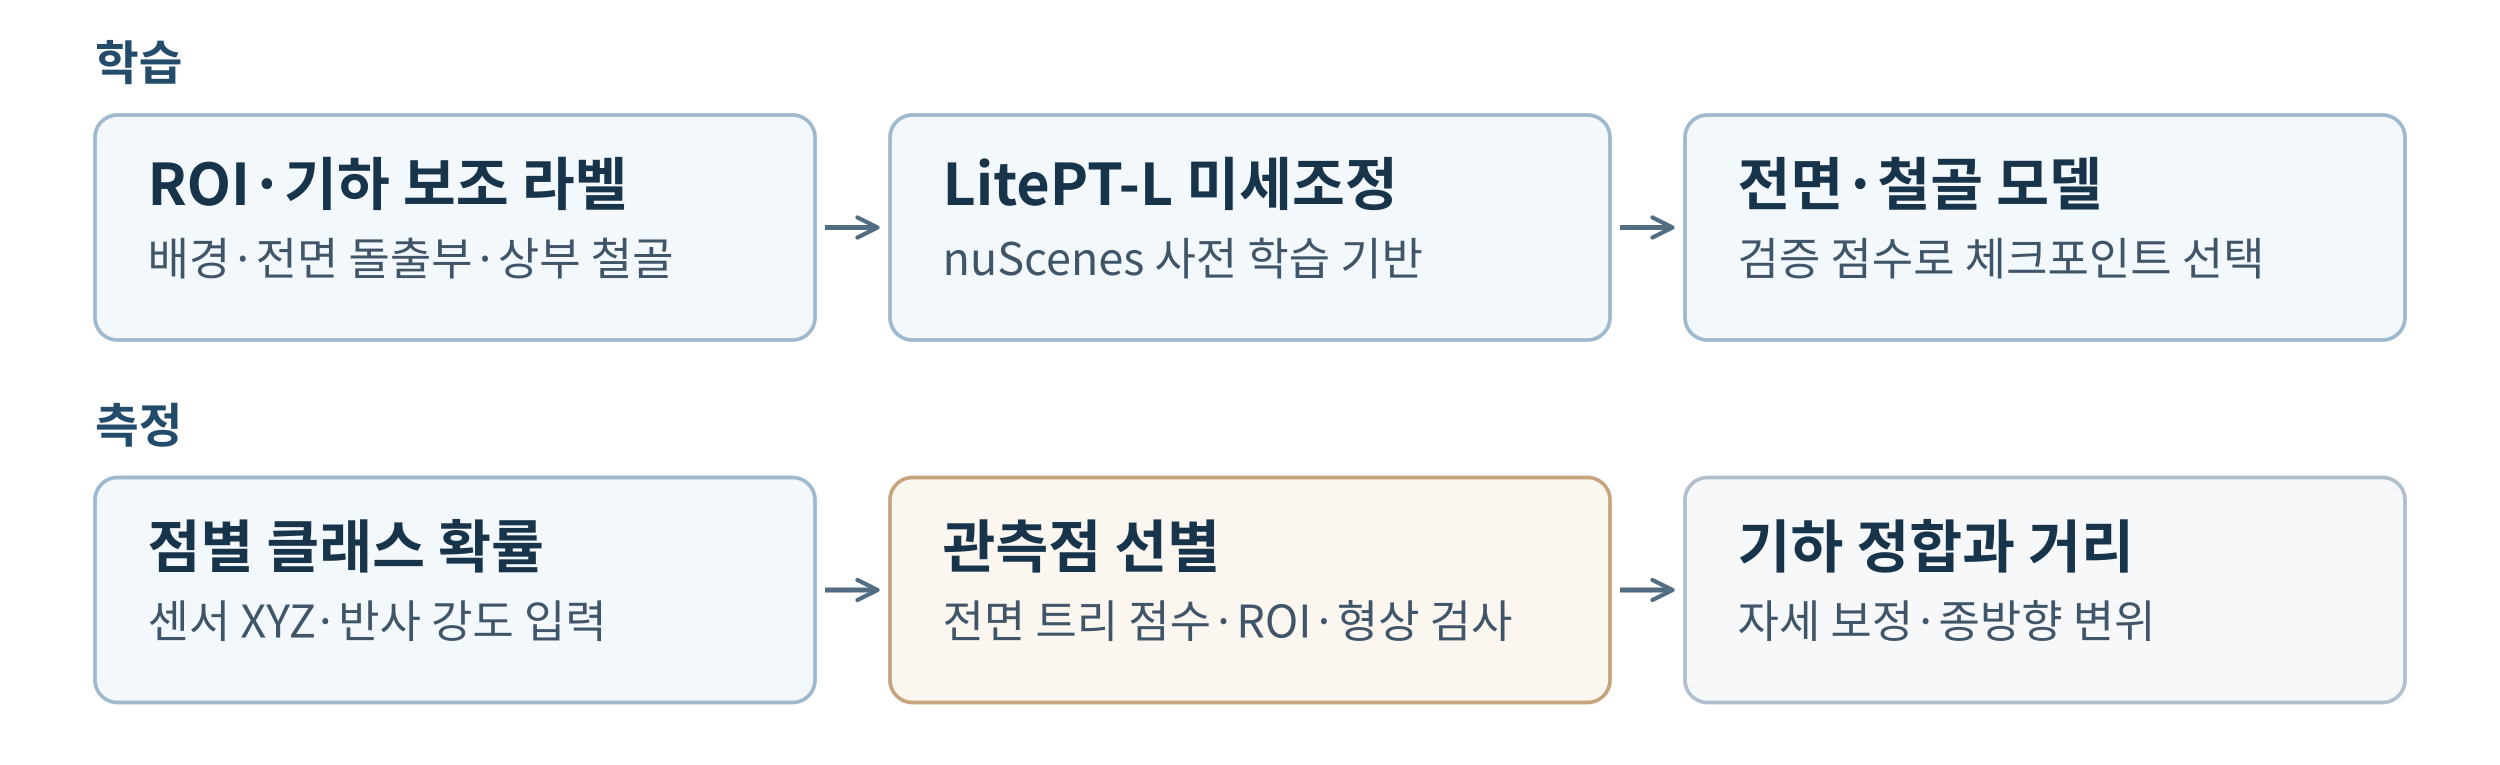
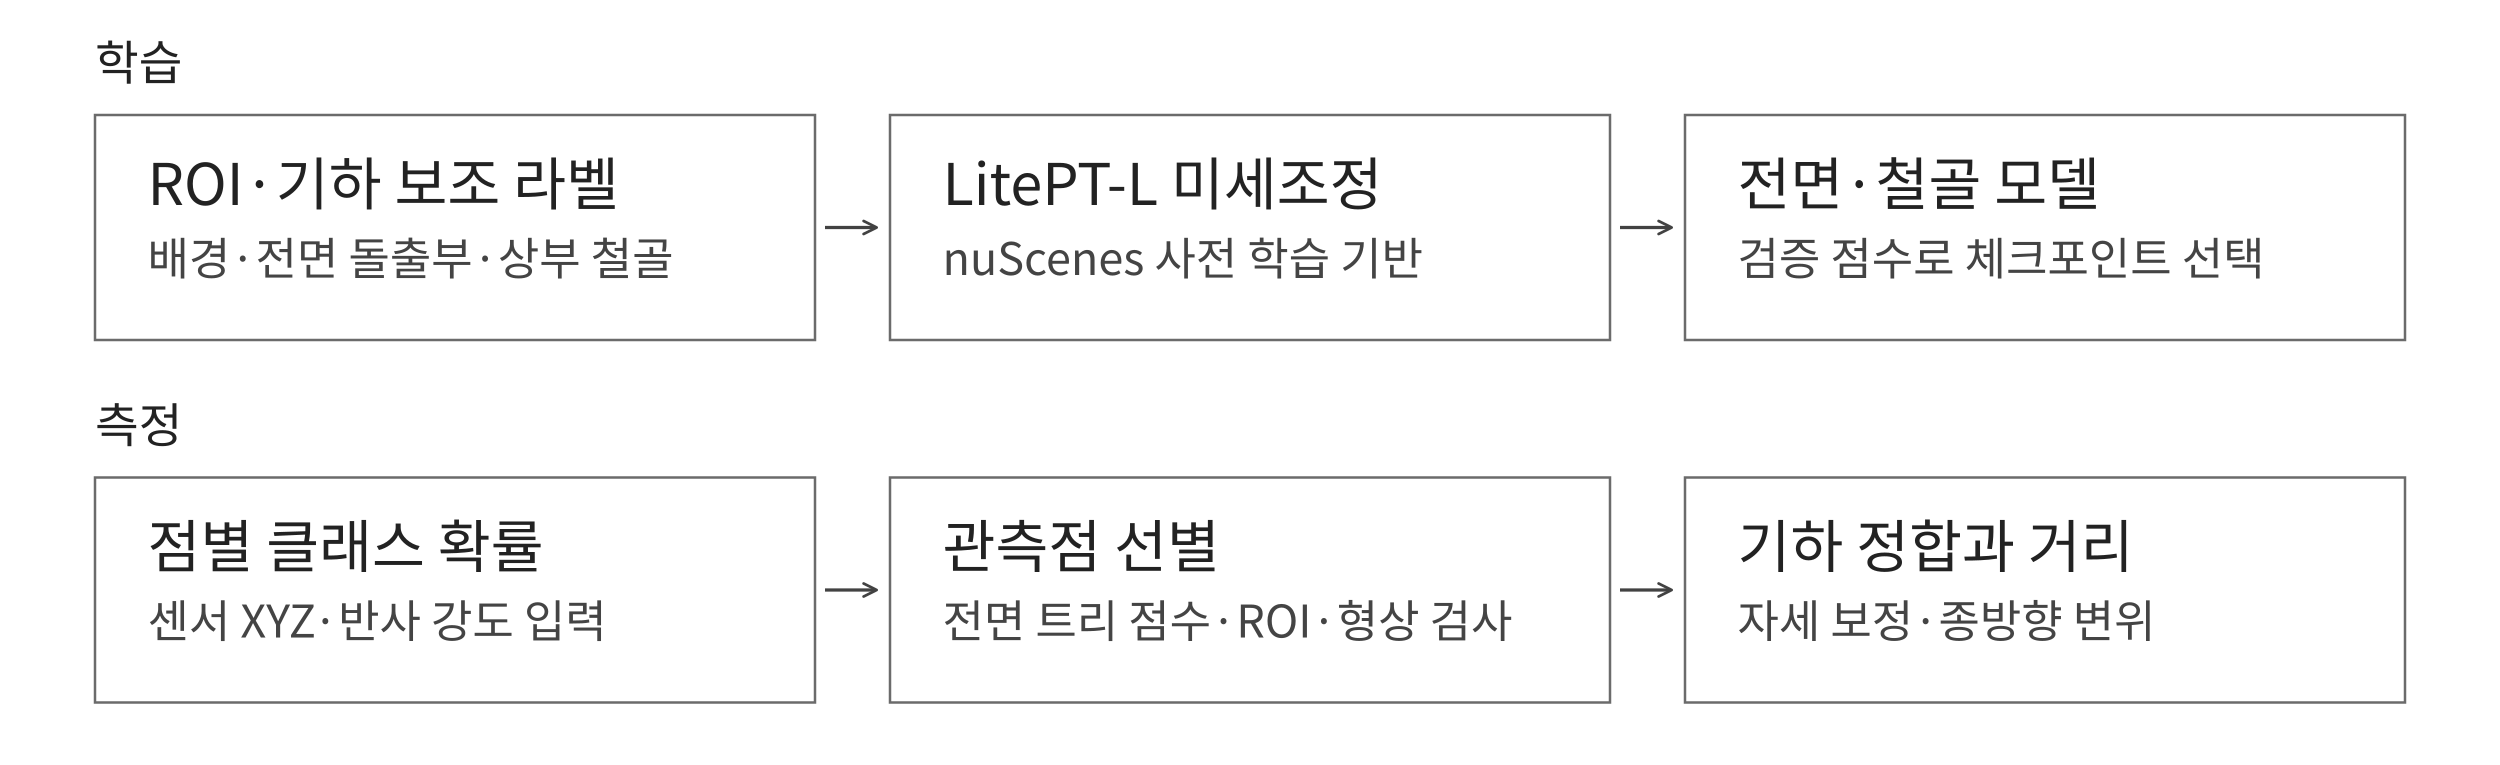
<svg xmlns="http://www.w3.org/2000/svg" width="1000" height="306" viewBox="0 0 1000 306" role="img" aria-labelledby="title description">
  <defs>
    <marker id="arrow" viewBox="0 0 10 10" refX="8" refY="5" markerWidth="5" markerHeight="5" orient="auto">
-       <path d="M 1 1 L 9 5 L 1 9" fill="none" stroke="#526c82" stroke-width="1.7" stroke-linecap="round" stroke-linejoin="round" />
+       <path d="M 1 1 L 9 5 L 1 9" fill="none" stroke="#424242" stroke-width="1.7" stroke-linecap="round" stroke-linejoin="round" />
    </marker>
  </defs>
  <rect width="1000" height="306" fill="#fff" />
  <g font-family="system-ui, Noto Sans CJK KR, Malgun Gothic, sans-serif">
-     <g fill="#234c6a" font-size="19" font-weight="700">
+     <g fill="#222222" font-size="19" font-weight="400">
      <text x="38" y="32">학습</text>
      <text x="38" y="177">측정</text>
    </g>
-     <g fill="#f3f8fc" stroke="#9eb9cd" stroke-width="1.5">
-       <rect x="38" y="46" width="288" height="90" rx="9" />
-       <rect x="356" y="46" width="288" height="90" rx="9" />
-       <rect x="674" y="46" width="288" height="90" rx="9" />
-       <rect x="38" y="191" width="288" height="90" rx="9" />
+     <g fill="#ffffff" stroke="#6b6b6b" stroke-width="1">
+       <rect x="38" y="46" width="288" height="90" />
+       <rect x="356" y="46" width="288" height="90" />
+       <rect x="674" y="46" width="288" height="90" />
+       <rect x="38" y="191" width="288" height="90" />
    </g>
-     <rect x="356" y="191" width="288" height="90" rx="9" fill="#fbf6ef" stroke="#c5a47e" stroke-width="1.5" />
-     <rect x="674" y="191" width="288" height="90" rx="9" fill="#f6f8fa" stroke="#b1becc" stroke-width="1.5" />
-     <g fill="none" stroke="#526c82" stroke-width="2" marker-end="url(#arrow)">
+     <rect x="356" y="191" width="288" height="90" fill="#ffffff" stroke="#6b6b6b" stroke-width="1" />
+     <rect x="674" y="191" width="288" height="90" fill="#ffffff" stroke="#6b6b6b" stroke-width="1" />
+     <g fill="none" stroke="#424242" stroke-width="1.3" marker-end="url(#arrow)">
      <path d="M 330 91 H 350" />
      <path d="M 648 91 H 668" />
      <path d="M 330 236 H 350" />
      <path d="M 648 236 H 668" />
    </g>
-     <g fill="#18344b" font-size="23" font-weight="700">
+     <g fill="#222222" font-size="23" font-weight="400">
      <text x="59" y="82">ROI·기하 보조 라벨</text>
      <text x="377" y="82">LitePT-L 미세조정</text>
      <text x="695" y="82">전면·철골 모델</text>
      <text x="59" y="227">점별 클래스 확률</text>
      <text x="377" y="227">관측점 선별</text>
      <text x="695" y="227">기하 정합과 거리</text>
    </g>
-     <g fill="#415568" font-size="18">
+     <g fill="#444444" font-size="18">
      <text x="59" y="110">배경·전면 돌출부·상부 철골</text>
      <text x="377" y="110">nuScenes 사전 학습 기반</text>
      <text x="695" y="110">검증 점수로 체크포인트 선택</text>
      <text x="59" y="255">센서 XYZ·반사 강도 입력</text>
      <text x="377" y="255">전면 트리 점수·ROI·형상 검사</text>
      <text x="695" y="255">자세 보정·종방향 변위</text>
    </g>
  </g>
</svg>
